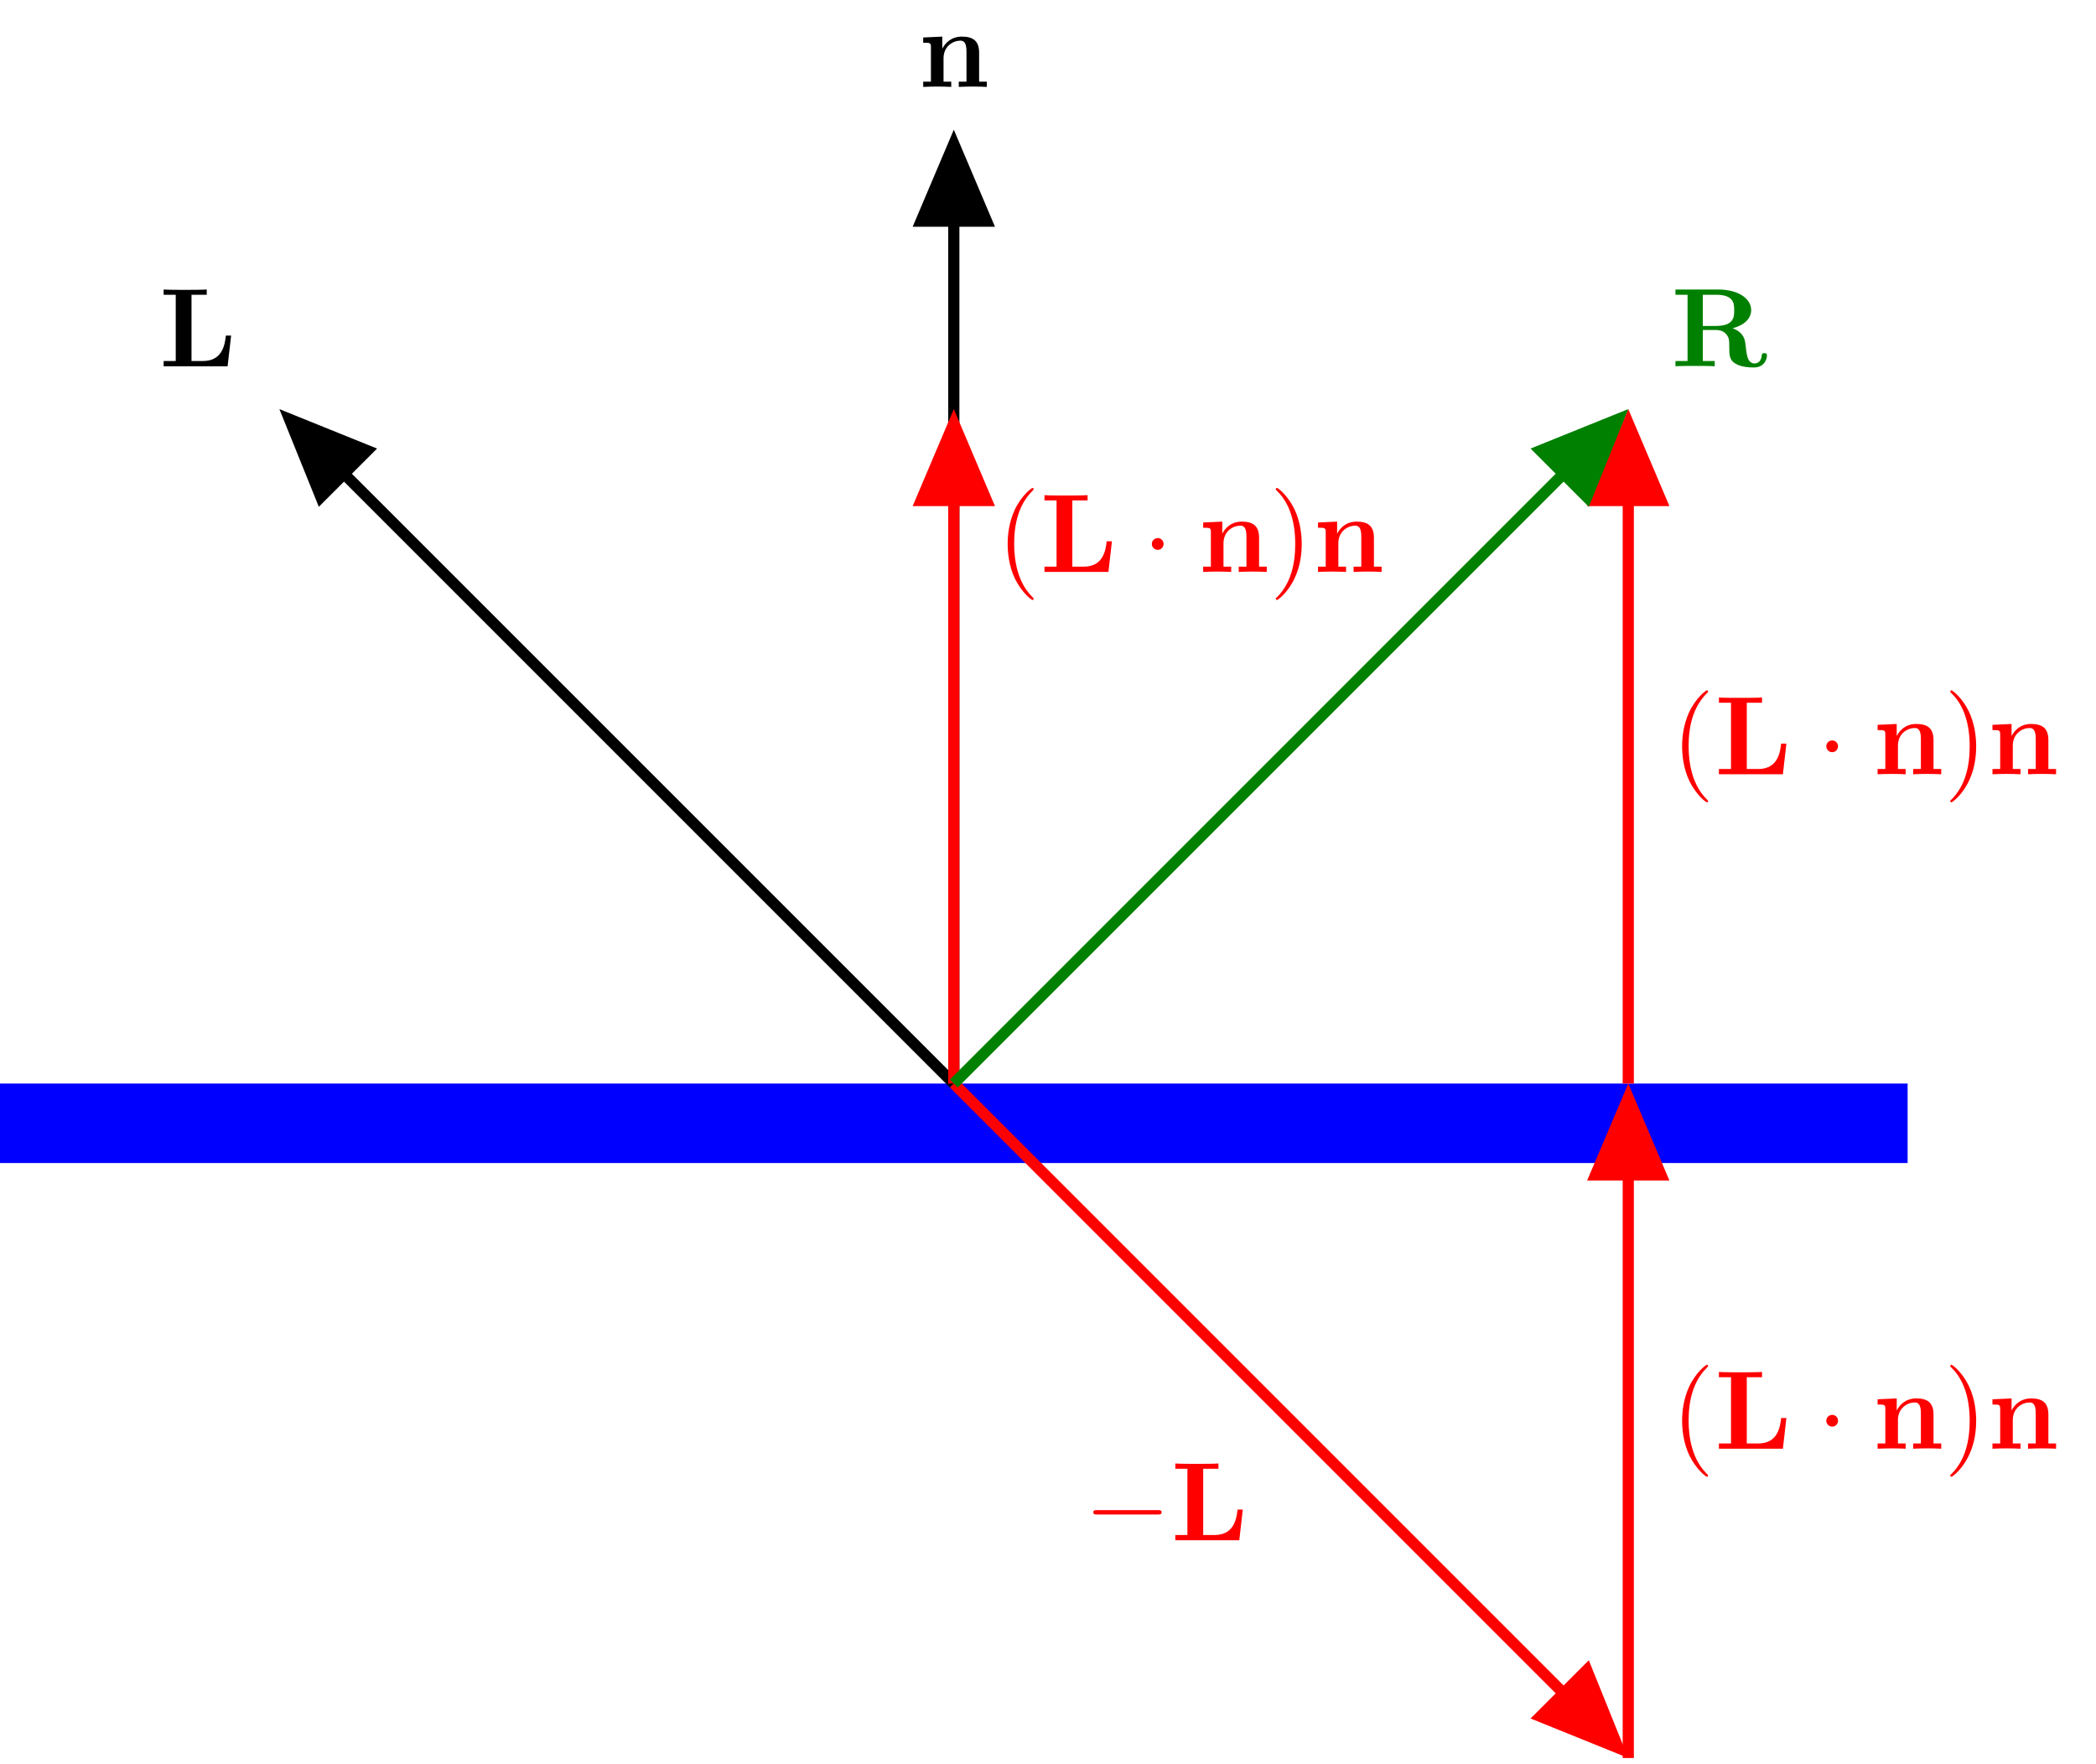
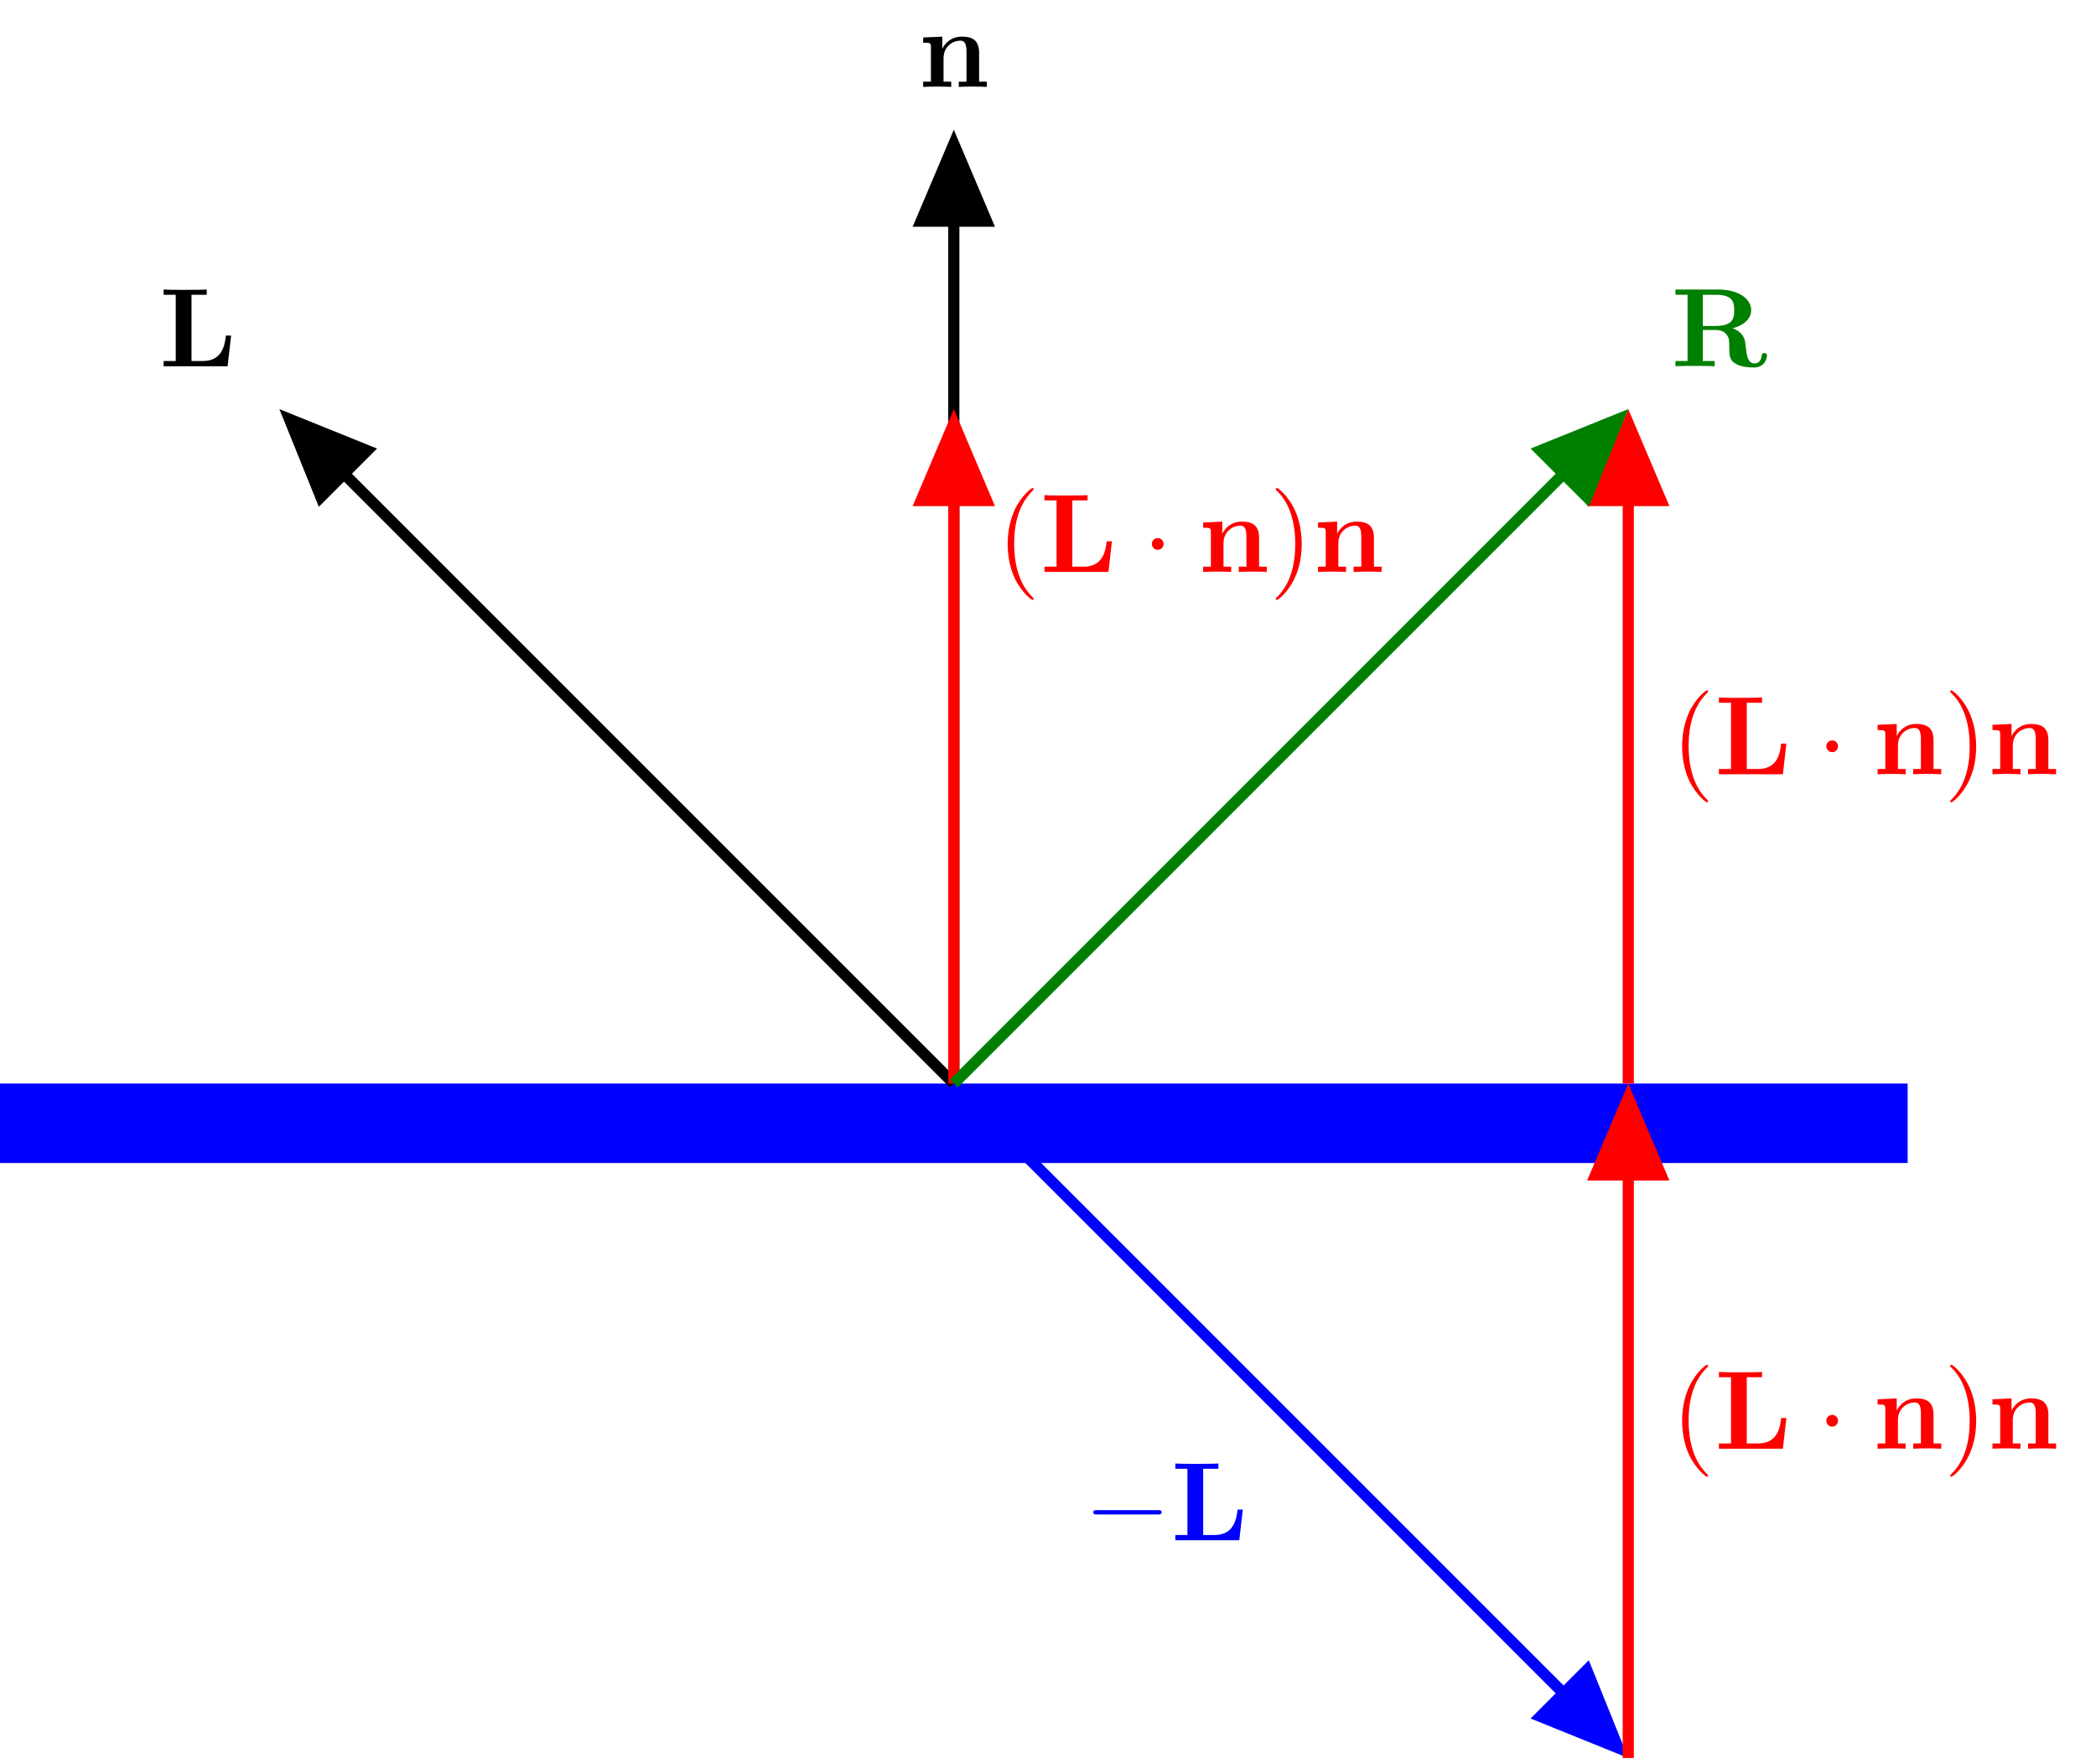
<svg xmlns="http://www.w3.org/2000/svg" xmlns:xlink="http://www.w3.org/1999/xlink" width="186.873" height="157.235" viewBox="0 0 186.873 157.235">
  <defs>
    <g>
      <g id="glyph-0-0">
        <path d="M 1.141 -3.547 L 1.141 -0.469 L 0.453 -0.469 L 0.453 0 C 0.734 -0.016 1.328 -0.031 1.703 -0.031 C 2.094 -0.031 2.688 -0.016 2.953 0 L 2.953 -0.469 L 2.266 -0.469 L 2.266 -2.547 C 2.266 -3.641 3.125 -4.125 3.766 -4.125 C 4.094 -4.125 4.312 -3.922 4.312 -3.156 L 4.312 -0.469 L 3.625 -0.469 L 3.625 0 C 3.891 -0.016 4.5 -0.031 4.875 -0.031 C 5.266 -0.031 5.859 -0.016 6.125 0 L 6.125 -0.469 L 5.438 -0.469 L 5.438 -3.047 C 5.438 -4.094 4.906 -4.484 3.906 -4.484 C 2.953 -4.484 2.422 -3.922 2.156 -3.406 L 2.156 -4.484 L 0.453 -4.406 L 0.453 -3.938 C 1.062 -3.938 1.141 -3.938 1.141 -3.547 Z M 1.141 -3.547 " />
      </g>
      <g id="glyph-0-1">
        <path d="M 6.406 -2.734 L 5.938 -2.734 C 5.859 -2.047 5.688 -0.469 3.906 -0.469 L 2.875 -0.469 L 2.875 -6.375 L 4.234 -6.375 L 4.234 -6.844 C 3.781 -6.812 2.703 -6.812 2.219 -6.812 C 1.781 -6.812 0.766 -6.812 0.391 -6.844 L 0.391 -6.375 L 1.469 -6.375 L 1.469 -0.469 L 0.391 -0.469 L 0.391 0 L 6.094 0 Z M 6.406 -2.734 " />
      </g>
      <g id="glyph-0-2">
        <path d="M 2.828 -3.594 L 2.828 -6.375 L 4 -6.375 C 5.609 -6.375 5.625 -5.594 5.625 -4.984 C 5.625 -4.422 5.625 -3.594 3.984 -3.594 Z M 5.484 -3.391 C 6.641 -3.688 7.141 -4.344 7.141 -5 C 7.141 -6 6.047 -6.844 4.172 -6.844 L 0.391 -6.844 L 0.391 -6.375 L 1.469 -6.375 L 1.469 -0.469 L 0.391 -0.469 L 0.391 0 C 0.75 -0.031 1.719 -0.031 2.141 -0.031 C 2.562 -0.031 3.531 -0.031 3.891 0 L 3.891 -0.469 L 2.828 -0.469 L 2.828 -3.234 L 3.984 -3.234 C 4.125 -3.234 4.562 -3.234 4.875 -2.906 C 5.188 -2.547 5.188 -2.359 5.188 -1.641 C 5.188 -0.984 5.188 -0.484 5.891 -0.156 C 6.328 0.062 6.953 0.109 7.359 0.109 C 8.422 0.109 8.547 -0.781 8.547 -0.953 C 8.547 -1.172 8.406 -1.172 8.312 -1.172 C 8.109 -1.172 8.094 -1.062 8.078 -0.938 C 8.031 -0.469 7.75 -0.25 7.453 -0.25 C 6.844 -0.25 6.766 -0.953 6.703 -1.375 C 6.688 -1.484 6.609 -2.172 6.594 -2.219 C 6.453 -2.922 5.906 -3.234 5.484 -3.391 Z M 5.484 -3.391 " />
      </g>
      <g id="glyph-1-0">
        <path d="M 6.562 -2.297 C 6.734 -2.297 6.922 -2.297 6.922 -2.5 C 6.922 -2.688 6.734 -2.688 6.562 -2.688 L 1.172 -2.688 C 1 -2.688 0.828 -2.688 0.828 -2.5 C 0.828 -2.297 1 -2.297 1.172 -2.297 Z M 6.562 -2.297 " />
      </g>
      <g id="glyph-1-1">
        <path d="M 1.906 -2.5 C 1.906 -2.781 1.672 -3.016 1.391 -3.016 C 1.094 -3.016 0.859 -2.781 0.859 -2.5 C 0.859 -2.203 1.094 -1.969 1.391 -1.969 C 1.672 -1.969 1.906 -2.203 1.906 -2.5 Z M 1.906 -2.5 " />
      </g>
      <g id="glyph-2-0">
        <path d="M 3.297 2.391 C 3.297 2.359 3.297 2.344 3.125 2.172 C 1.891 0.922 1.562 -0.969 1.562 -2.5 C 1.562 -4.234 1.938 -5.969 3.172 -7.203 C 3.297 -7.328 3.297 -7.344 3.297 -7.375 C 3.297 -7.453 3.266 -7.484 3.203 -7.484 C 3.094 -7.484 2.203 -6.797 1.609 -5.531 C 1.109 -4.438 0.984 -3.328 0.984 -2.5 C 0.984 -1.719 1.094 -0.516 1.641 0.625 C 2.25 1.844 3.094 2.5 3.203 2.5 C 3.266 2.5 3.297 2.469 3.297 2.391 Z M 3.297 2.391 " />
      </g>
      <g id="glyph-2-1">
        <path d="M 2.875 -2.5 C 2.875 -3.266 2.766 -4.469 2.219 -5.609 C 1.625 -6.828 0.766 -7.484 0.672 -7.484 C 0.609 -7.484 0.562 -7.438 0.562 -7.375 C 0.562 -7.344 0.562 -7.328 0.75 -7.141 C 1.734 -6.156 2.297 -4.578 2.297 -2.5 C 2.297 -0.781 1.938 0.969 0.703 2.219 C 0.562 2.344 0.562 2.359 0.562 2.391 C 0.562 2.453 0.609 2.5 0.672 2.5 C 0.766 2.5 1.672 1.812 2.25 0.547 C 2.766 -0.547 2.875 -1.656 2.875 -2.5 Z M 2.875 -2.5 " />
      </g>
    </g>
    <clipPath id="clip-0">
      <path clip-rule="nonzero" d="M 70 82 L 159 82 L 159 157.234 L 70 157.234 Z M 70 82 " />
    </clipPath>
    <clipPath id="clip-1">
      <path clip-rule="nonzero" d="M 123 134 L 159 134 L 159 157.234 L 123 157.234 Z M 123 134 " />
    </clipPath>
    <clipPath id="clip-2">
      <path clip-rule="nonzero" d="M 144 97 L 146 97 L 146 157.234 L 144 157.234 Z M 144 97 " />
    </clipPath>
  </defs>
  <path fill-rule="nonzero" fill="rgb(0%, 0%, 100%)" fill-opacity="1" d="M 0 96.605 L 0 103.691 L 170.078 103.691 L 170.078 96.605 Z M 0 96.605 " />
  <path fill="none" stroke-width="0.996" stroke-linecap="butt" stroke-linejoin="miter" stroke="rgb(0%, 0%, 0%)" stroke-opacity="1" stroke-miterlimit="10" d="M 0 -0 L 0 83.39 " transform="matrix(1, 0, 0, -1, 85.039, 96.605)" />
  <path fill-rule="nonzero" fill="rgb(0%, 0%, 0%)" fill-opacity="1" stroke-width="0.996" stroke-linecap="butt" stroke-linejoin="miter" stroke="rgb(0%, 0%, 0%)" stroke-opacity="1" stroke-miterlimit="10" d="M -6.505 2.918 L 0.374 -0 L -6.505 -2.918 Z M -6.505 2.918 " transform="matrix(0, -1, -1, 0, 85.039, 13.21341)" />
  <g fill="rgb(0%, 0%, 0%)" fill-opacity="1">
    <use xlink:href="#glyph-0-0" x="81.857" y="7.748" />
  </g>
  <path fill="none" stroke-width="0.996" stroke-linecap="butt" stroke-linejoin="miter" stroke="rgb(0%, 0%, 0%)" stroke-opacity="1" stroke-miterlimit="10" d="M 0 -0 L -58.969 58.968 " transform="matrix(1, 0, 0, -1, 85.039, 96.605)" />
  <path fill-rule="nonzero" fill="rgb(0%, 0%, 0%)" fill-opacity="1" stroke-width="0.996" stroke-linecap="butt" stroke-linejoin="miter" stroke="rgb(0%, 0%, 0%)" stroke-opacity="1" stroke-miterlimit="10" d="M -6.503 2.92 L 0.372 0 L -6.503 -2.919 Z M -6.503 2.92 " transform="matrix(-0.7071, -0.7071, -0.7071, 0.7071, 26.07219, 37.63819)" />
  <g fill="rgb(0%, 0%, 0%)" fill-opacity="1">
    <use xlink:href="#glyph-0-1" x="14.199" y="32.655" />
  </g>
  <g clip-path="url(#clip-0)">
-     <path fill="none" stroke-width="0.996" stroke-linecap="butt" stroke-linejoin="miter" stroke="rgb(100%, 0%, 0%)" stroke-opacity="1" stroke-miterlimit="10" d="M 0 -0 L 58.965 -58.965 " transform="matrix(1, 0, 0, -1, 85.039, 96.605)" />
+     <path fill="none" stroke-width="0.996" stroke-linecap="butt" stroke-linejoin="miter" stroke="rgb(0%, 0%, 100%)" stroke-opacity="1" stroke-miterlimit="10" d="M 0 -0 L 58.965 -58.965 " transform="matrix(1, 0, 0, -1, 85.039, 96.605)" />
  </g>
-   <path fill-rule="nonzero" fill="rgb(100%, 0%, 0%)" fill-opacity="1" d="M 141.473 148.906 L 144.27 155.836 L 137.344 153.035 Z M 141.473 148.906 " />
+   <path fill-rule="nonzero" fill="rgb(0%, 0%, 100%)" fill-opacity="1" d="M 141.473 148.906 L 144.27 155.836 L 137.344 153.035 Z M 141.473 148.906 " />
  <g clip-path="url(#clip-1)">
-     <path fill="none" stroke-width="0.996" stroke-linecap="butt" stroke-linejoin="miter" stroke="rgb(100%, 0%, 0%)" stroke-opacity="1" stroke-miterlimit="10" d="M -6.505 2.922 L 0.373 -0 L -6.505 -2.917 Z M -6.505 2.922 " transform="matrix(0.7071, 0.7071, 0.7071, -0.7071, 144.0058, 155.5718)" />
+     <path fill="none" stroke-width="0.996" stroke-linecap="butt" stroke-linejoin="miter" stroke="rgb(0%, 0%, 100%)" stroke-opacity="1" stroke-miterlimit="10" d="M -6.505 2.922 L 0.373 -0 L -6.505 -2.917 Z M -6.505 2.922 " transform="matrix(0.7071, 0.7071, 0.7071, -0.7071, 144.0058, 155.5718)" />
  </g>
-   <g fill="rgb(100%, 0%, 0%)" fill-opacity="1">
+   <g fill="rgb(0%, 0%, 100%)" fill-opacity="1">
    <use xlink:href="#glyph-1-0" x="96.648" y="137.324" />
  </g>
-   <g fill="rgb(100%, 0%, 0%)" fill-opacity="1">
+   <g fill="rgb(0%, 0%, 100%)" fill-opacity="1">
    <use xlink:href="#glyph-0-1" x="104.397" y="137.324" />
  </g>
  <g clip-path="url(#clip-2)">
    <path fill="none" stroke-width="0.996" stroke-linecap="butt" stroke-linejoin="miter" stroke="rgb(100%, 0%, 0%)" stroke-opacity="1" stroke-miterlimit="10" d="M 60.133 -60.133 L 60.133 -1.649 " transform="matrix(1, 0, 0, -1, 85.039, 96.605)" />
  </g>
  <path fill-rule="nonzero" fill="rgb(100%, 0%, 0%)" fill-opacity="1" stroke-width="0.996" stroke-linecap="butt" stroke-linejoin="miter" stroke="rgb(100%, 0%, 0%)" stroke-opacity="1" stroke-miterlimit="10" d="M -6.504 2.918 L 0.375 -0 L -6.504 -2.918 Z M -6.504 2.918 " transform="matrix(0, -1, -1, 0, 145.1717, 98.25383)" />
  <g fill="rgb(100%, 0%, 0%)" fill-opacity="1">
    <use xlink:href="#glyph-2-0" x="148.989" y="129.162" />
  </g>
  <g fill="rgb(100%, 0%, 0%)" fill-opacity="1">
    <use xlink:href="#glyph-0-1" x="152.863" y="129.162" />
  </g>
  <g fill="rgb(100%, 0%, 0%)" fill-opacity="1">
    <use xlink:href="#glyph-1-1" x="161.968" y="129.162" />
  </g>
  <g fill="rgb(100%, 0%, 0%)" fill-opacity="1">
    <use xlink:href="#glyph-0-0" x="166.949" y="129.162" />
  </g>
  <g fill="rgb(100%, 0%, 0%)" fill-opacity="1">
    <use xlink:href="#glyph-2-1" x="173.314" y="129.162" />
  </g>
  <g fill="rgb(100%, 0%, 0%)" fill-opacity="1">
    <use xlink:href="#glyph-0-0" x="177.189" y="129.162" />
  </g>
  <path fill="none" stroke-width="0.996" stroke-linecap="butt" stroke-linejoin="miter" stroke="rgb(100%, 0%, 0%)" stroke-opacity="1" stroke-miterlimit="10" d="M 60.133 -0 L 60.133 58.484 " transform="matrix(1, 0, 0, -1, 85.039, 96.605)" />
  <path fill-rule="nonzero" fill="rgb(100%, 0%, 0%)" fill-opacity="1" stroke-width="0.996" stroke-linecap="butt" stroke-linejoin="miter" stroke="rgb(100%, 0%, 0%)" stroke-opacity="1" stroke-miterlimit="10" d="M -6.504 2.918 L 0.375 -0 L -6.504 -2.918 Z M -6.504 2.918 " transform="matrix(0, -1, -1, 0, 145.1717, 38.12113)" />
  <g fill="rgb(100%, 0%, 0%)" fill-opacity="1">
    <use xlink:href="#glyph-2-0" x="148.989" y="69.03" />
  </g>
  <g fill="rgb(100%, 0%, 0%)" fill-opacity="1">
    <use xlink:href="#glyph-0-1" x="152.863" y="69.03" />
  </g>
  <g fill="rgb(100%, 0%, 0%)" fill-opacity="1">
    <use xlink:href="#glyph-1-1" x="161.968" y="69.03" />
  </g>
  <g fill="rgb(100%, 0%, 0%)" fill-opacity="1">
    <use xlink:href="#glyph-0-0" x="166.949" y="69.03" />
  </g>
  <g fill="rgb(100%, 0%, 0%)" fill-opacity="1">
    <use xlink:href="#glyph-2-1" x="173.314" y="69.03" />
  </g>
  <g fill="rgb(100%, 0%, 0%)" fill-opacity="1">
    <use xlink:href="#glyph-0-0" x="177.189" y="69.03" />
  </g>
  <path fill="none" stroke-width="0.996" stroke-linecap="butt" stroke-linejoin="miter" stroke="rgb(100%, 0%, 0%)" stroke-opacity="1" stroke-miterlimit="10" d="M 0 -0 L 0 58.484 " transform="matrix(1, 0, 0, -1, 85.039, 96.605)" />
  <path fill-rule="nonzero" fill="rgb(100%, 0%, 0%)" fill-opacity="1" stroke-width="0.996" stroke-linecap="butt" stroke-linejoin="miter" stroke="rgb(100%, 0%, 0%)" stroke-opacity="1" stroke-miterlimit="10" d="M -6.504 2.918 L 0.375 -0 L -6.504 -2.918 Z M -6.504 2.918 " transform="matrix(0, -1, -1, 0, 85.039, 38.12113)" />
  <g fill="rgb(100%, 0%, 0%)" fill-opacity="1">
    <use xlink:href="#glyph-2-0" x="88.857" y="50.99" />
  </g>
  <g fill="rgb(100%, 0%, 0%)" fill-opacity="1">
    <use xlink:href="#glyph-0-1" x="92.731" y="50.99" />
  </g>
  <g fill="rgb(100%, 0%, 0%)" fill-opacity="1">
    <use xlink:href="#glyph-1-1" x="101.836" y="50.99" />
  </g>
  <g fill="rgb(100%, 0%, 0%)" fill-opacity="1">
    <use xlink:href="#glyph-0-0" x="106.817" y="50.99" />
  </g>
  <g fill="rgb(100%, 0%, 0%)" fill-opacity="1">
    <use xlink:href="#glyph-2-1" x="113.182" y="50.99" />
  </g>
  <g fill="rgb(100%, 0%, 0%)" fill-opacity="1">
    <use xlink:href="#glyph-0-0" x="117.057" y="50.99" />
  </g>
  <path fill="none" stroke-width="0.996" stroke-linecap="butt" stroke-linejoin="miter" stroke="rgb(0%, 50%, 0%)" stroke-opacity="1" stroke-miterlimit="10" d="M 0 -0 L 58.965 58.968 " transform="matrix(1, 0, 0, -1, 85.039, 96.605)" />
  <path fill-rule="nonzero" fill="rgb(0%, 50%, 0%)" fill-opacity="1" stroke-width="0.996" stroke-linecap="butt" stroke-linejoin="miter" stroke="rgb(0%, 50%, 0%)" stroke-opacity="1" stroke-miterlimit="10" d="M -6.502 2.919 L 0.373 -0 L -6.502 -2.92 Z M -6.502 2.919 " transform="matrix(0.7071, -0.7071, -0.7071, -0.7071, 144.0058, 37.63819)" />
  <g fill="rgb(0%, 50%, 0%)" fill-opacity="1">
    <use xlink:href="#glyph-0-2" x="148.989" y="32.655" />
  </g>
</svg>
